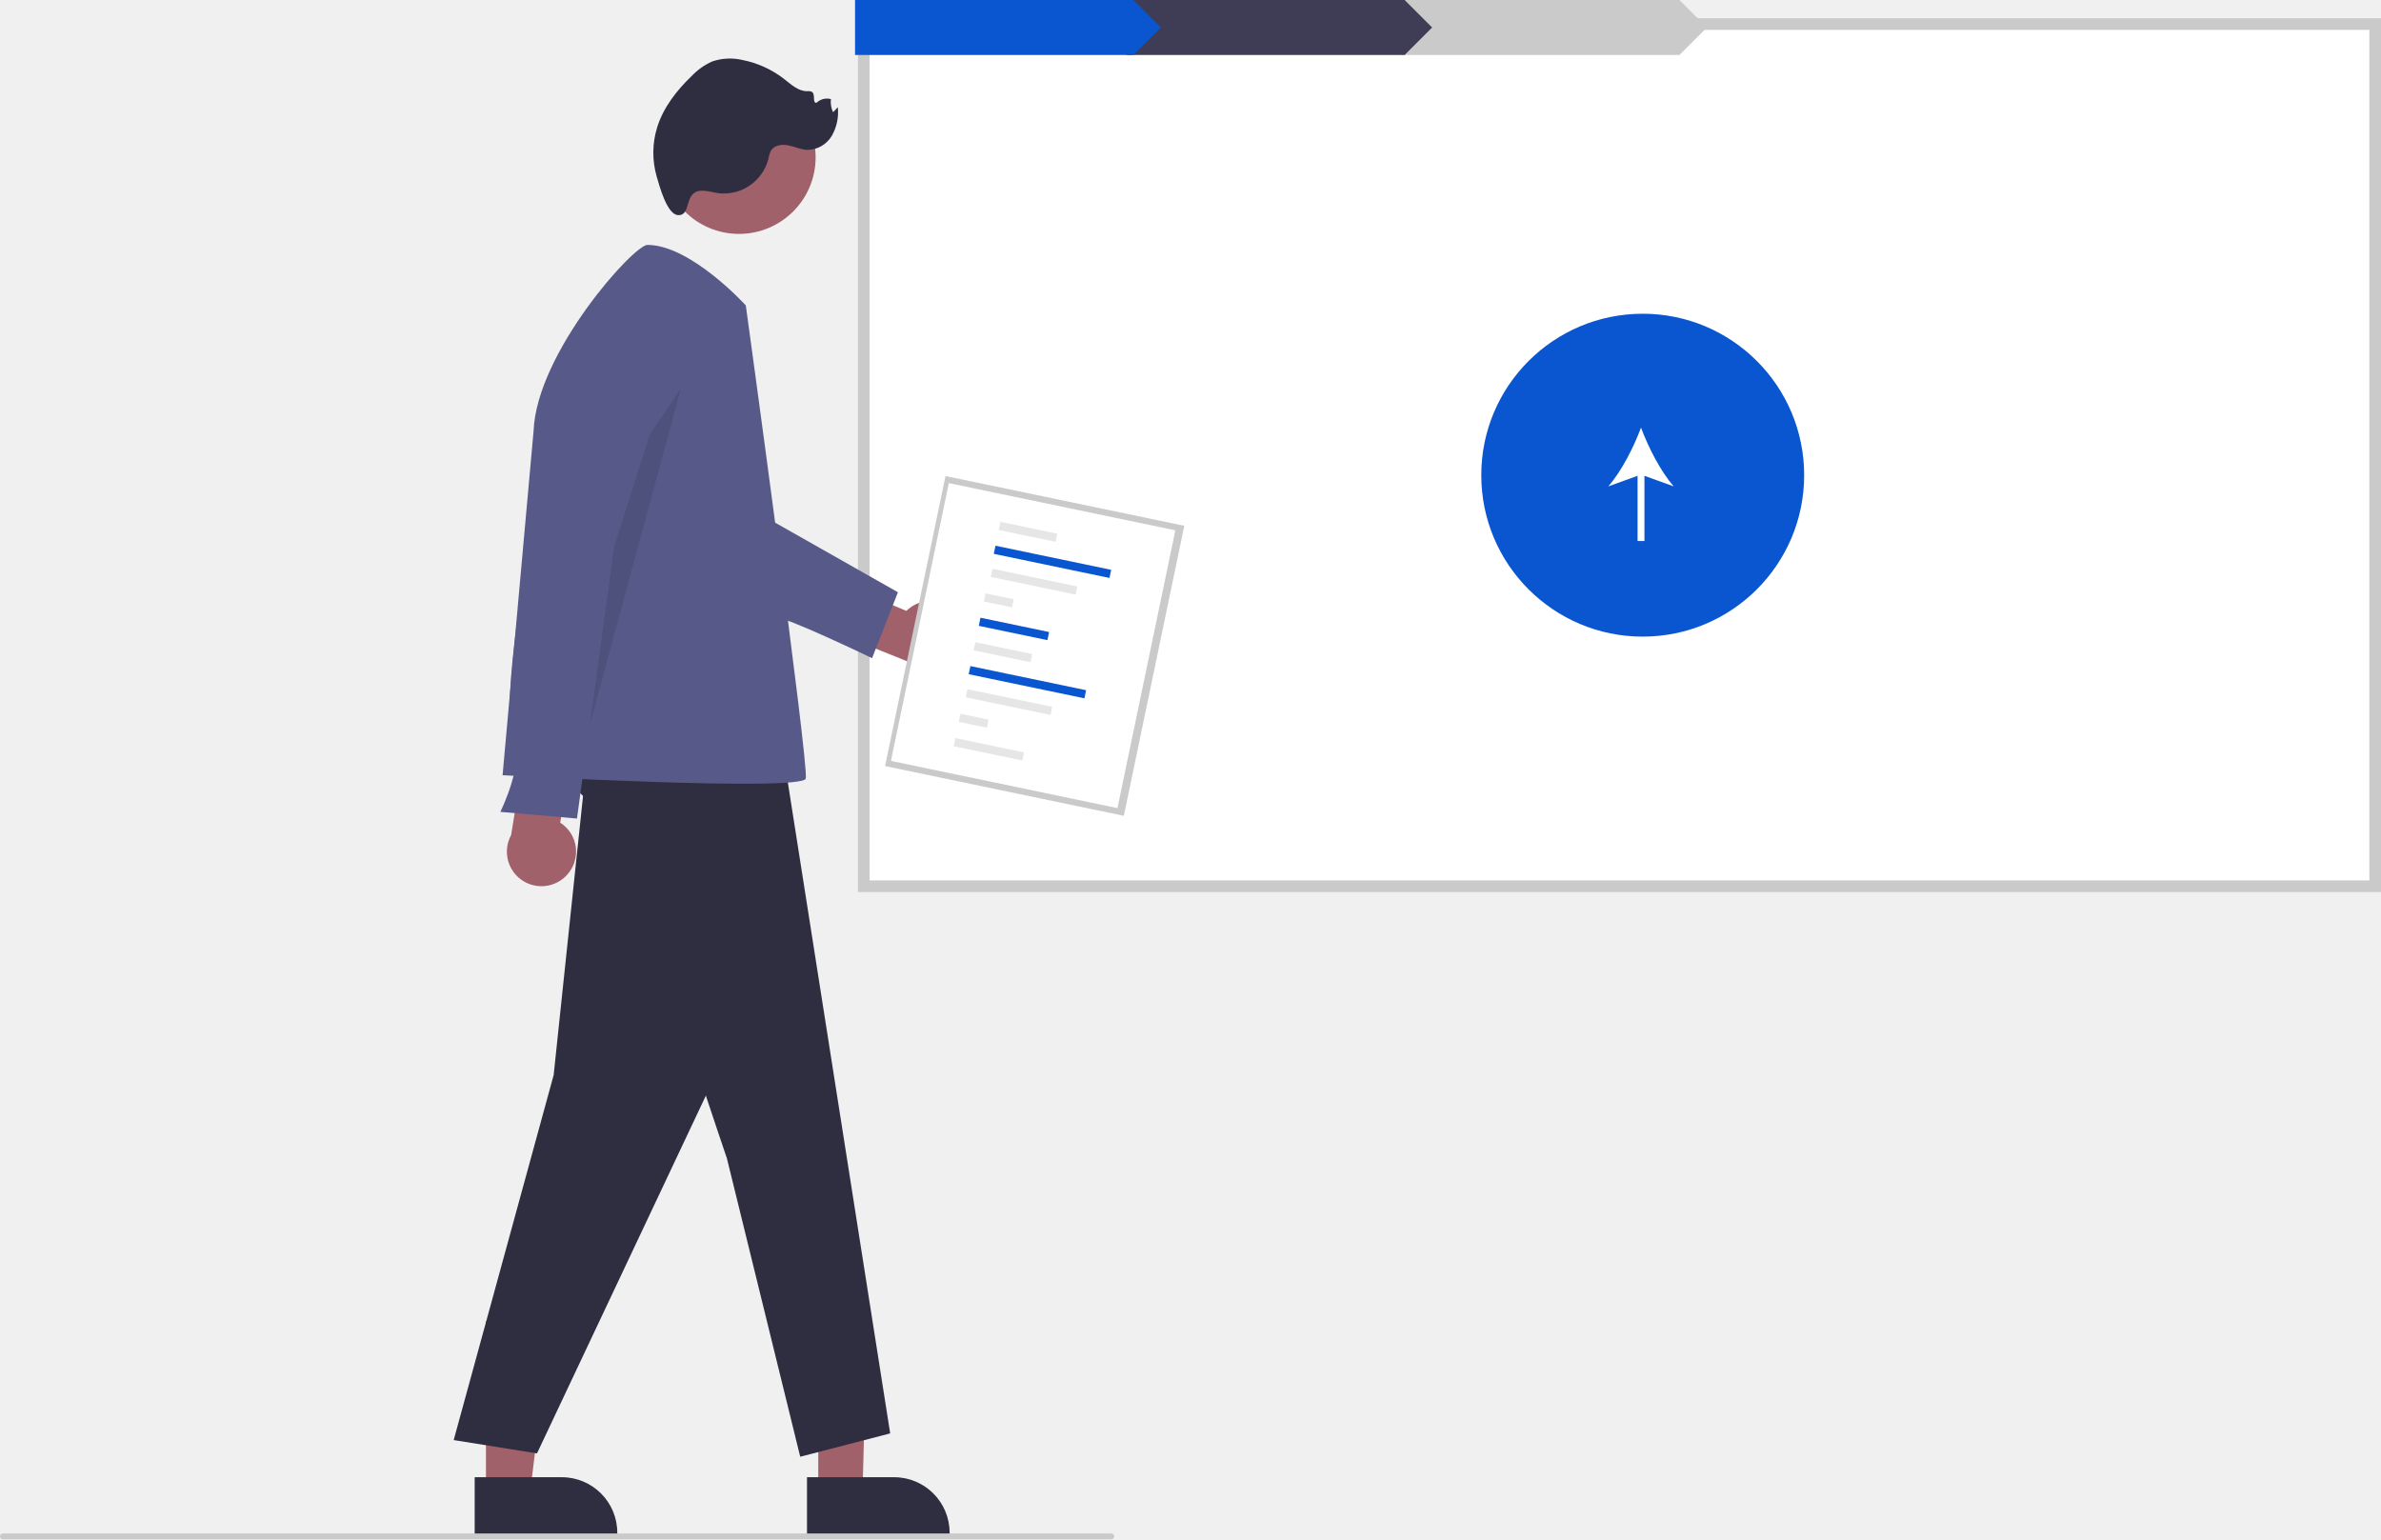
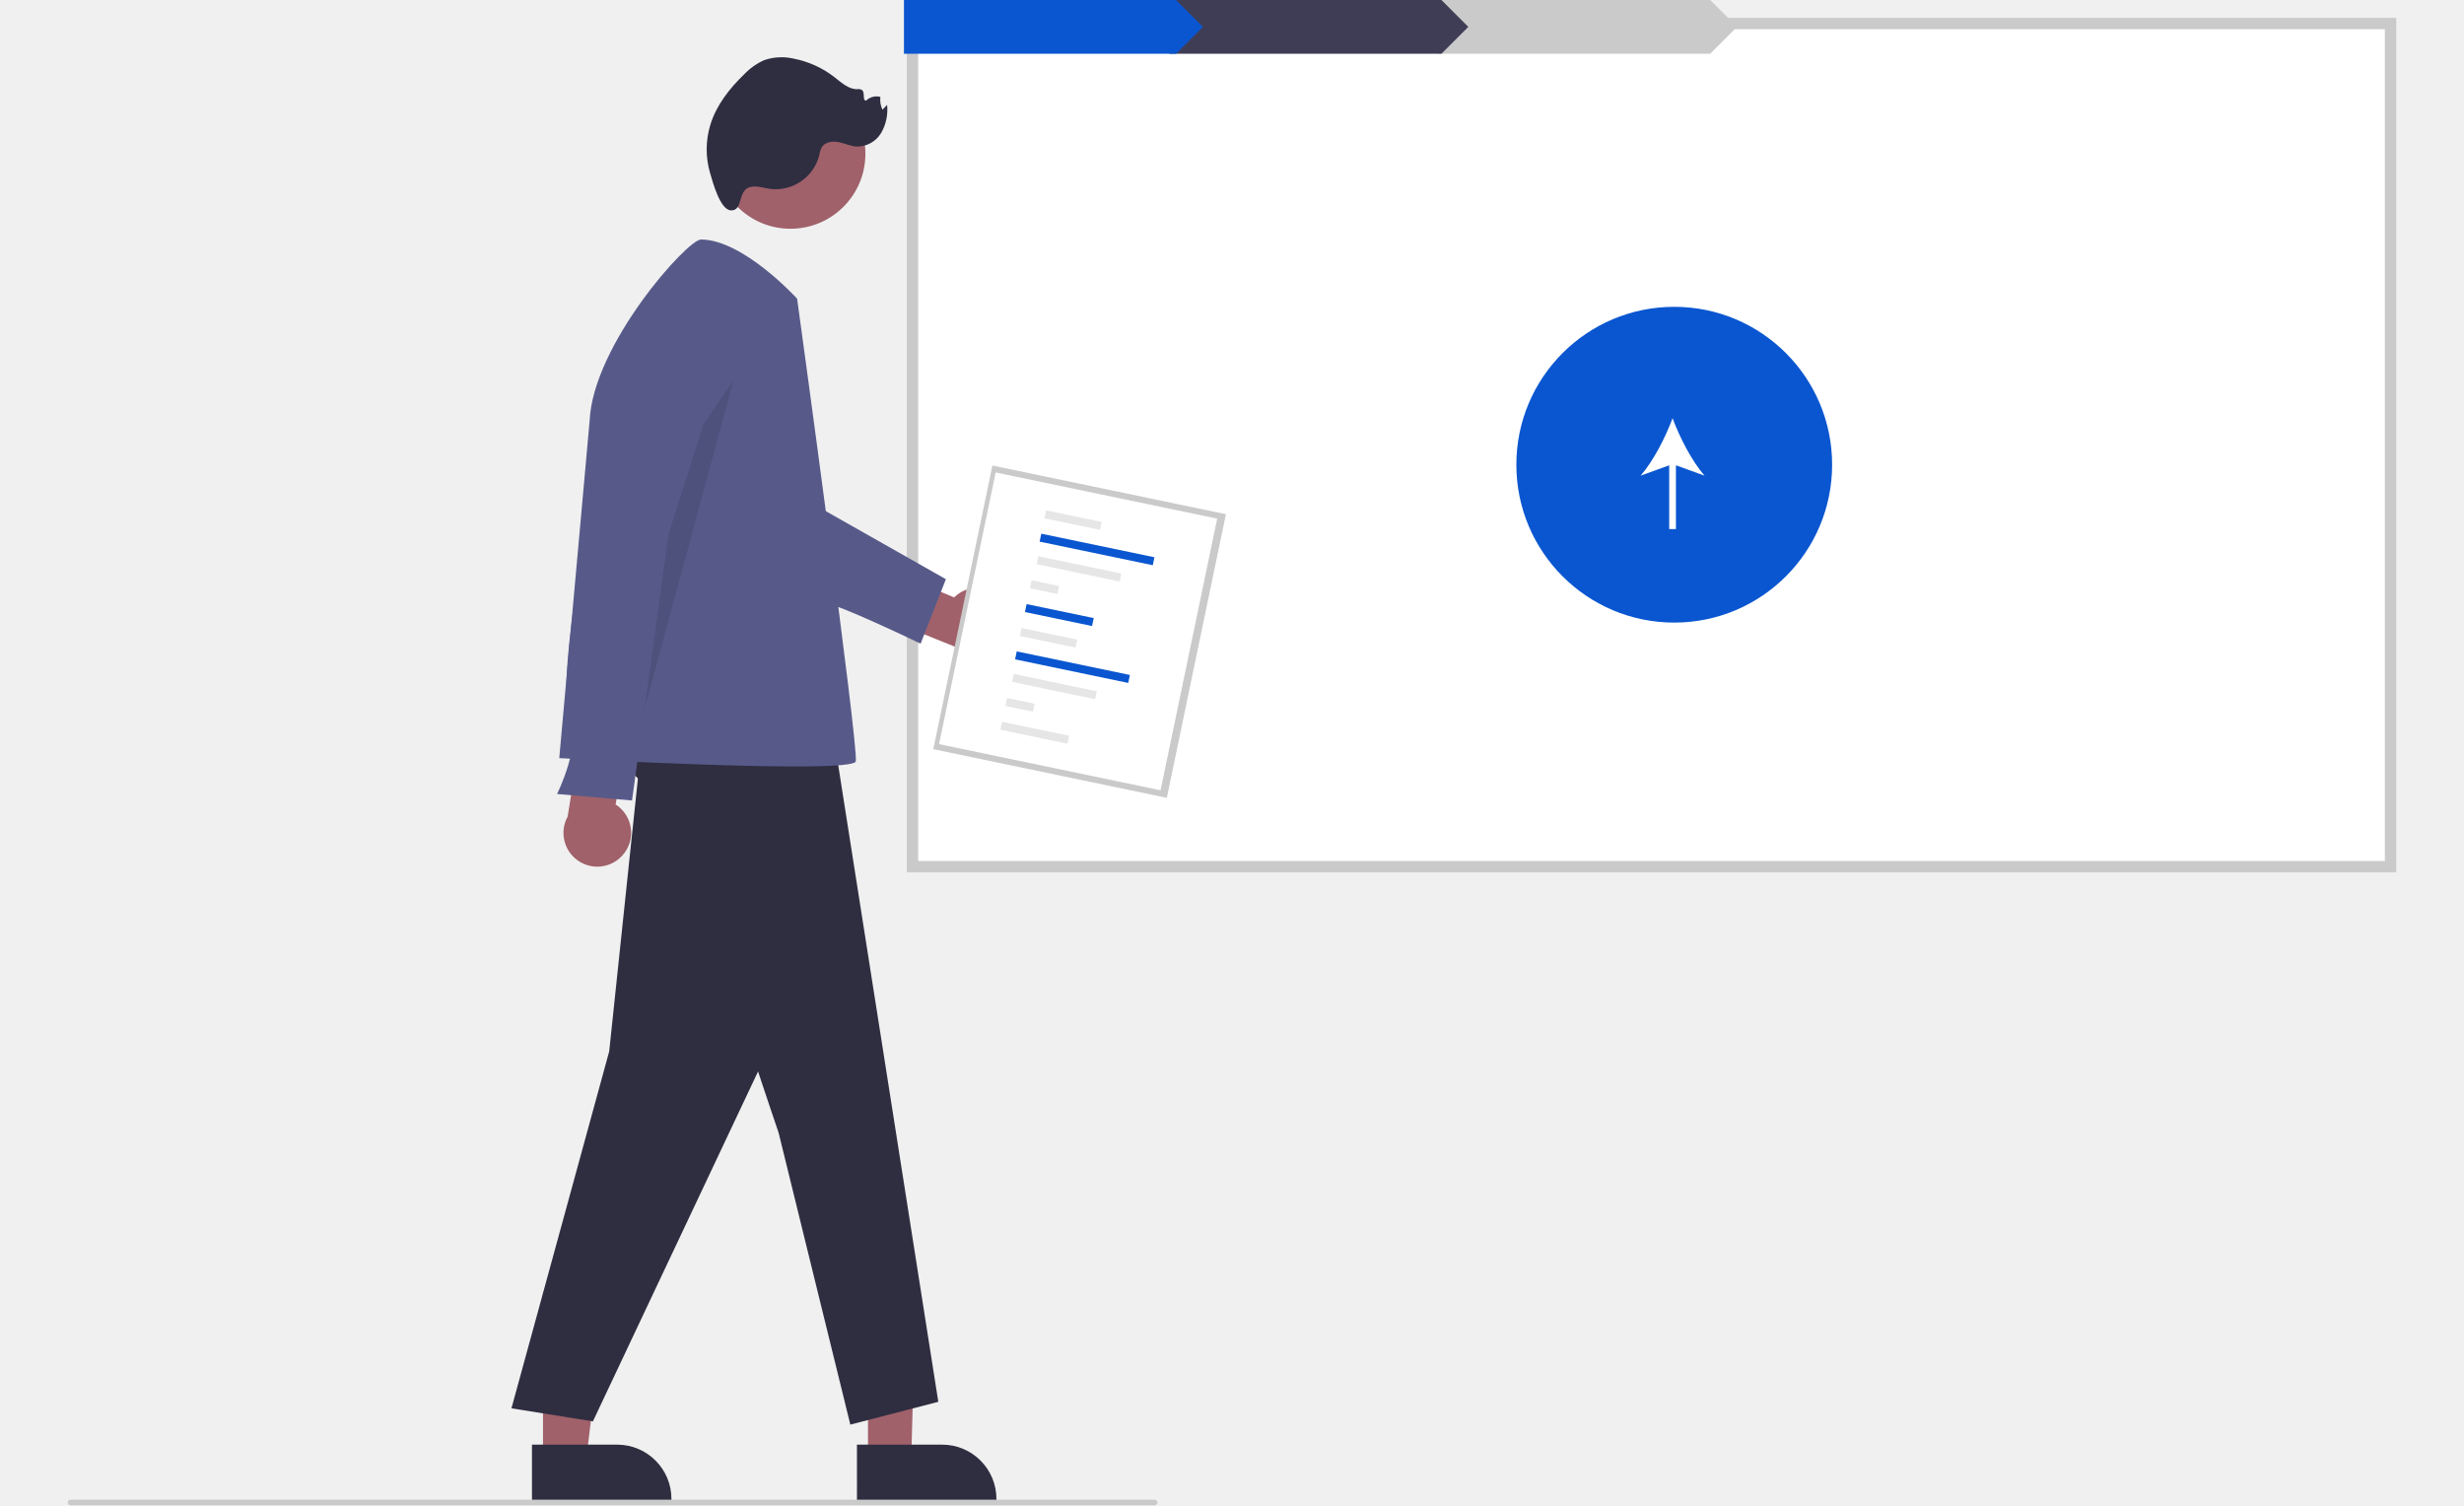
- <svg xmlns="http://www.w3.org/2000/svg" data-name="Layer 1" width="818.406" height="529.105" viewBox="0 0 818.406 529.105">
+ <svg xmlns="http://www.w3.org/2000/svg" data-name="Layer 1" width="818.406" height="500" viewBox="0 0 818.406 529.105">
  <path d="M1007.203,490.067h-519.506V193.712h519.506Z" transform="translate(-190.7972 -185.4475)" fill="#fff" />
  <path d="M1009.203,492.067H485.697v-300.355h523.506Zm-519.506-4h515.506v-292.355H489.697Z" transform="translate(-190.7972 -185.4475)" fill="#cacaca" />
  <circle cx="564.641" cy="163.335" r="55.493" fill="#0a56d0" />
  <path d="M766.079,352.627c-4.497-5.157-8.742-13.478-11.23-20.184-2.486,6.706-6.731,15.026-11.228,20.184l10.047-3.635v22.414h2.361V348.992Z" transform="translate(-190.7972 -185.4475)" fill="#fff" />
  <polygon points="577.272 18.891 481.63 18.891 481.63 0 577.272 0 586.712 9.446 577.272 18.891" fill="#cacaca" />
  <polygon points="482.815 18.891 387.175 18.891 387.175 0 482.815 0 492.257 9.446 482.815 18.891" fill="#3f3d56" />
  <polygon points="389.541 18.891 293.899 18.891 293.899 0 389.541 0 398.982 9.446 389.541 18.891" fill="#0a56d0" />
  <path d="M207.567,712.818l.295-1.321c.065-.29,6.752-29.206,28.804-45.391,22.052-16.185,51.642-13.895,51.938-13.87l1.349.114-.295,1.32c-.065.29-6.752,29.205-28.804,45.391-22.052,16.185-51.642,13.895-51.938,13.87Zm30.496-44.807c-18.645,13.684-25.953,36.816-27.546,42.641,6.036.223,30.312.177,48.939-13.495,18.624-13.67,25.948-36.813,27.546-42.641C280.963,654.293,256.689,654.34,238.064,668.011Z" transform="translate(-190.7972 -185.4475)" fill="#f0f0f0" />
  <path d="M246.402,674.766c-10.678,25.047-37.05,37.799-37.05,37.799s-9.059-27.857,1.619-52.904,37.05-37.799,37.05-37.799S257.08,649.719,246.402,674.766Z" transform="translate(-190.7972 -185.4475)" fill="#f0f0f0" />
  <path d="M520.363,397.115a11.811,11.811,0,0,0-18.032-1.69l-24.888-10.444L467.407,398.557,502.761,412.812a11.875,11.875,0,0,0,17.602-15.698Z" transform="translate(-190.7972 -185.4475)" fill="#a0616a" />
  <polygon points="281.261 512.726 296.464 512.725 297.94 458.653 281.258 454.085 281.261 512.726" fill="#a0616a" />
  <path d="M468.18,693.21l29.941-.001h.001a19.082,19.082,0,0,1,19.081,19.08v.62l-49.022.002Z" transform="translate(-190.7972 -185.4475)" fill="#2f2e41" />
  <polygon points="167.032 512.726 182.235 512.725 189.468 454.084 167.029 454.085 167.032 512.726" fill="#a0616a" />
  <path d="M353.951,693.21l29.941-.001h.001a19.082,19.082,0,0,1,19.081,19.08v.62l-49.022.002Z" transform="translate(-190.7972 -185.4475)" fill="#2f2e41" />
  <path d="M449.203,360.553l50.238,28.466L490.551,411.687s-30.952-14.916-32.986-13.862S449.203,360.553,449.203,360.553Z" transform="translate(-190.7972 -185.4475)" fill="#575a89" />
  <path d="M392.553,446.189,381.1,554.992,346.741,680.444l28.632,4.581,82.461-174.7-14.889-93.914L417.749,407.249Z" transform="translate(-190.7972 -185.4475)" fill="#2f2e41" />
  <path d="M374.228,445.044s28.636,16.823,37.975,49.509c10,35,28.452,89.072,28.452,89.072l25.196,102.546,30.923-8.017L460.125,445.044l-30.923-26.342L389.117,414.121Z" transform="translate(-190.7972 -185.4475)" fill="#2f2e41" />
  <circle cx="254.008" cy="54.059" r="26.342" fill="#a0616a" />
  <path d="M447.149,290.429s-18.915-20.8-33.804-20.8c-4.786,0-38.096,37.116-39.143,63.924L363.543,451.915s103.076,5.726,104.222,1.145S447.149,290.429,447.149,290.429Z" transform="translate(-190.7972 -185.4475)" fill="#575a89" />
  <path d="M431.682,251.021c2.113-.126,4.176.588,6.274.867a15.881,15.881,0,0,0,16.974-11.84,9.084,9.084,0,0,1,.868-2.829c1.155-1.886,3.787-2.246,5.956-1.812s4.225,1.449,6.434,1.565a9.852,9.852,0,0,0,8.503-4.812,16.319,16.319,0,0,0,2.087-9.856l-1.635,1.716a8.305,8.305,0,0,1-.74-4.514,5.238,5.238,0,0,0-4.961,1.27c-1.442.153-.354-2.674-1.425-3.651a2.478,2.478,0,0,0-1.743-.326c-3.067.03-5.548-2.316-7.966-4.205a33.848,33.848,0,0,0-14.296-6.521,18.808,18.808,0,0,0-10.431.506,22.282,22.282,0,0,0-7.044,4.997c-5.142,4.945-9.696,10.755-11.835,17.561a29.562,29.562,0,0,0-.142,17.142c.862,2.91,3.46,12.874,7.263,13.106C428.603,259.673,425.734,251.376,431.682,251.021Z" transform="translate(-190.7972 -185.4475)" fill="#2f2e41" />
  <polygon points="234.047 133.571 207.073 173.132 198.447 265.027 234.047 133.571" opacity="0.1" style="isolation:isolate" />
  <path d="M385.696,486.169a11.811,11.811,0,0,0-2.349-17.958l4.667-26.584L372.55,434.851l-6.063,37.634a11.875,11.875,0,0,0,19.209,13.684Z" transform="translate(-190.7972 -185.4475)" fill="#a0616a" />
  <path d="M400.4,281.813l-27.553,89.383s-10.233,56.958-5.652,66.12-4.419,27.196-4.419,27.196l26.342,2.291,12.806-93.607L424.621,301.882S433.613,276.087,400.4,281.813Z" transform="translate(-190.7972 -185.4475)" fill="#575a89" />
  <rect id="e8310426-6c31-4dda-9e6e-1765924c3d10" data-name="Rectangle 25-2" x="495.518" y="365.553" width="101.84" height="83.84" transform="translate(-154.7514 673.8303) rotate(-78.2271)" fill="#cacaca" />
  <rect id="bd122e35-a1c1-49ee-8743-926b8ce798e5" data-name="Rectangle 25-3" x="497.149" y="367.598" width="97.531" height="79.531" transform="translate(-155.0618 673.2306) rotate(-78.2271)" fill="#fff" />
  <g id="b64708cb-dce5-48be-ac10-94f92b9c889b" data-name="Group 22">
    <rect id="e09379fd-2478-48f1-b81f-f54c4e3c9c7a" data-name="Rectangle 28" x="542.732" y="358.276" width="2.853" height="19.965" transform="translate(-118.1769 640.3857) rotate(-78.2271)" fill="#e6e6e6" />
    <rect id="b4bf12c6-107b-4d74-a31b-e84a4ab6c7a8" data-name="Rectangle 29" x="551.136" y="358.254" width="2.853" height="40.626" transform="translate(-121.5798 656.8185) rotate(-78.2271)" fill="#0a56d0" />
    <rect id="bbdf33c8-f624-40e0-a78f-3d0040dad156" data-name="Rectangle 30" x="544.795" y="370.506" width="2.853" height="29.779" transform="translate(-133.3111 656.046) rotate(-78.2271)" fill="#e6e6e6" />
    <rect id="b44a9e07-be4b-414d-8ba3-c4e4a982d953" data-name="Rectangle 31" x="532.678" y="386.865" width="2.853" height="9.893" transform="translate(-149.237 649.2915) rotate(-78.2271)" fill="#e6e6e6" />
    <rect id="f17ee27a-91b7-41cc-9a5a-26a98e12cdc2" data-name="Rectangle 32" x="537.887" y="389.583" width="2.853" height="24.097" transform="translate(-154.7044 662.2064) rotate(-78.2271)" fill="#0a56d0" />
    <rect id="f9a19cfe-d4ee-44fa-ab4d-3d6547ba1e46" data-name="Rectangle 38" x="534.109" y="399.65" width="2.853" height="19.965" transform="translate(-165.5447 664.8766) rotate(-78.2271)" fill="#e6e6e6" />
    <rect id="b9542e79-7d8c-492f-96e6-2c189a246911" data-name="Rectangle 39" x="542.513" y="399.628" width="2.853" height="40.626" transform="translate(-168.9471 681.3091) rotate(-78.2271)" fill="#0a56d0" />
    <rect id="f3fa939e-a9e2-4fac-b505-074c9ee61dc4" data-name="Rectangle 40" x="536.172" y="411.88" width="2.853" height="29.779" transform="translate(-180.6783 680.5367) rotate(-78.2271)" fill="#e6e6e6" />
    <rect id="a1de6102-8b84-4497-ba07-467d8fb2348b" data-name="Rectangle 41" x="524.055" y="428.24" width="2.853" height="9.893" transform="translate(-196.6047 673.7824) rotate(-78.2271)" fill="#e6e6e6" />
    <rect id="be3007b6-c1ef-41ba-b96c-a7356ec98b0f" data-name="Rectangle 42" x="529.263" y="430.957" width="2.853" height="24.097" transform="translate(-202.0722 686.6973) rotate(-78.2271)" fill="#e6e6e6" />
  </g>
  <path d="M572.797,714.553h-381a1,1,0,0,1,0-2h381a1,1,0,0,1,0,2Z" transform="translate(-190.7972 -185.4475)" fill="#cacaca" />
</svg>
